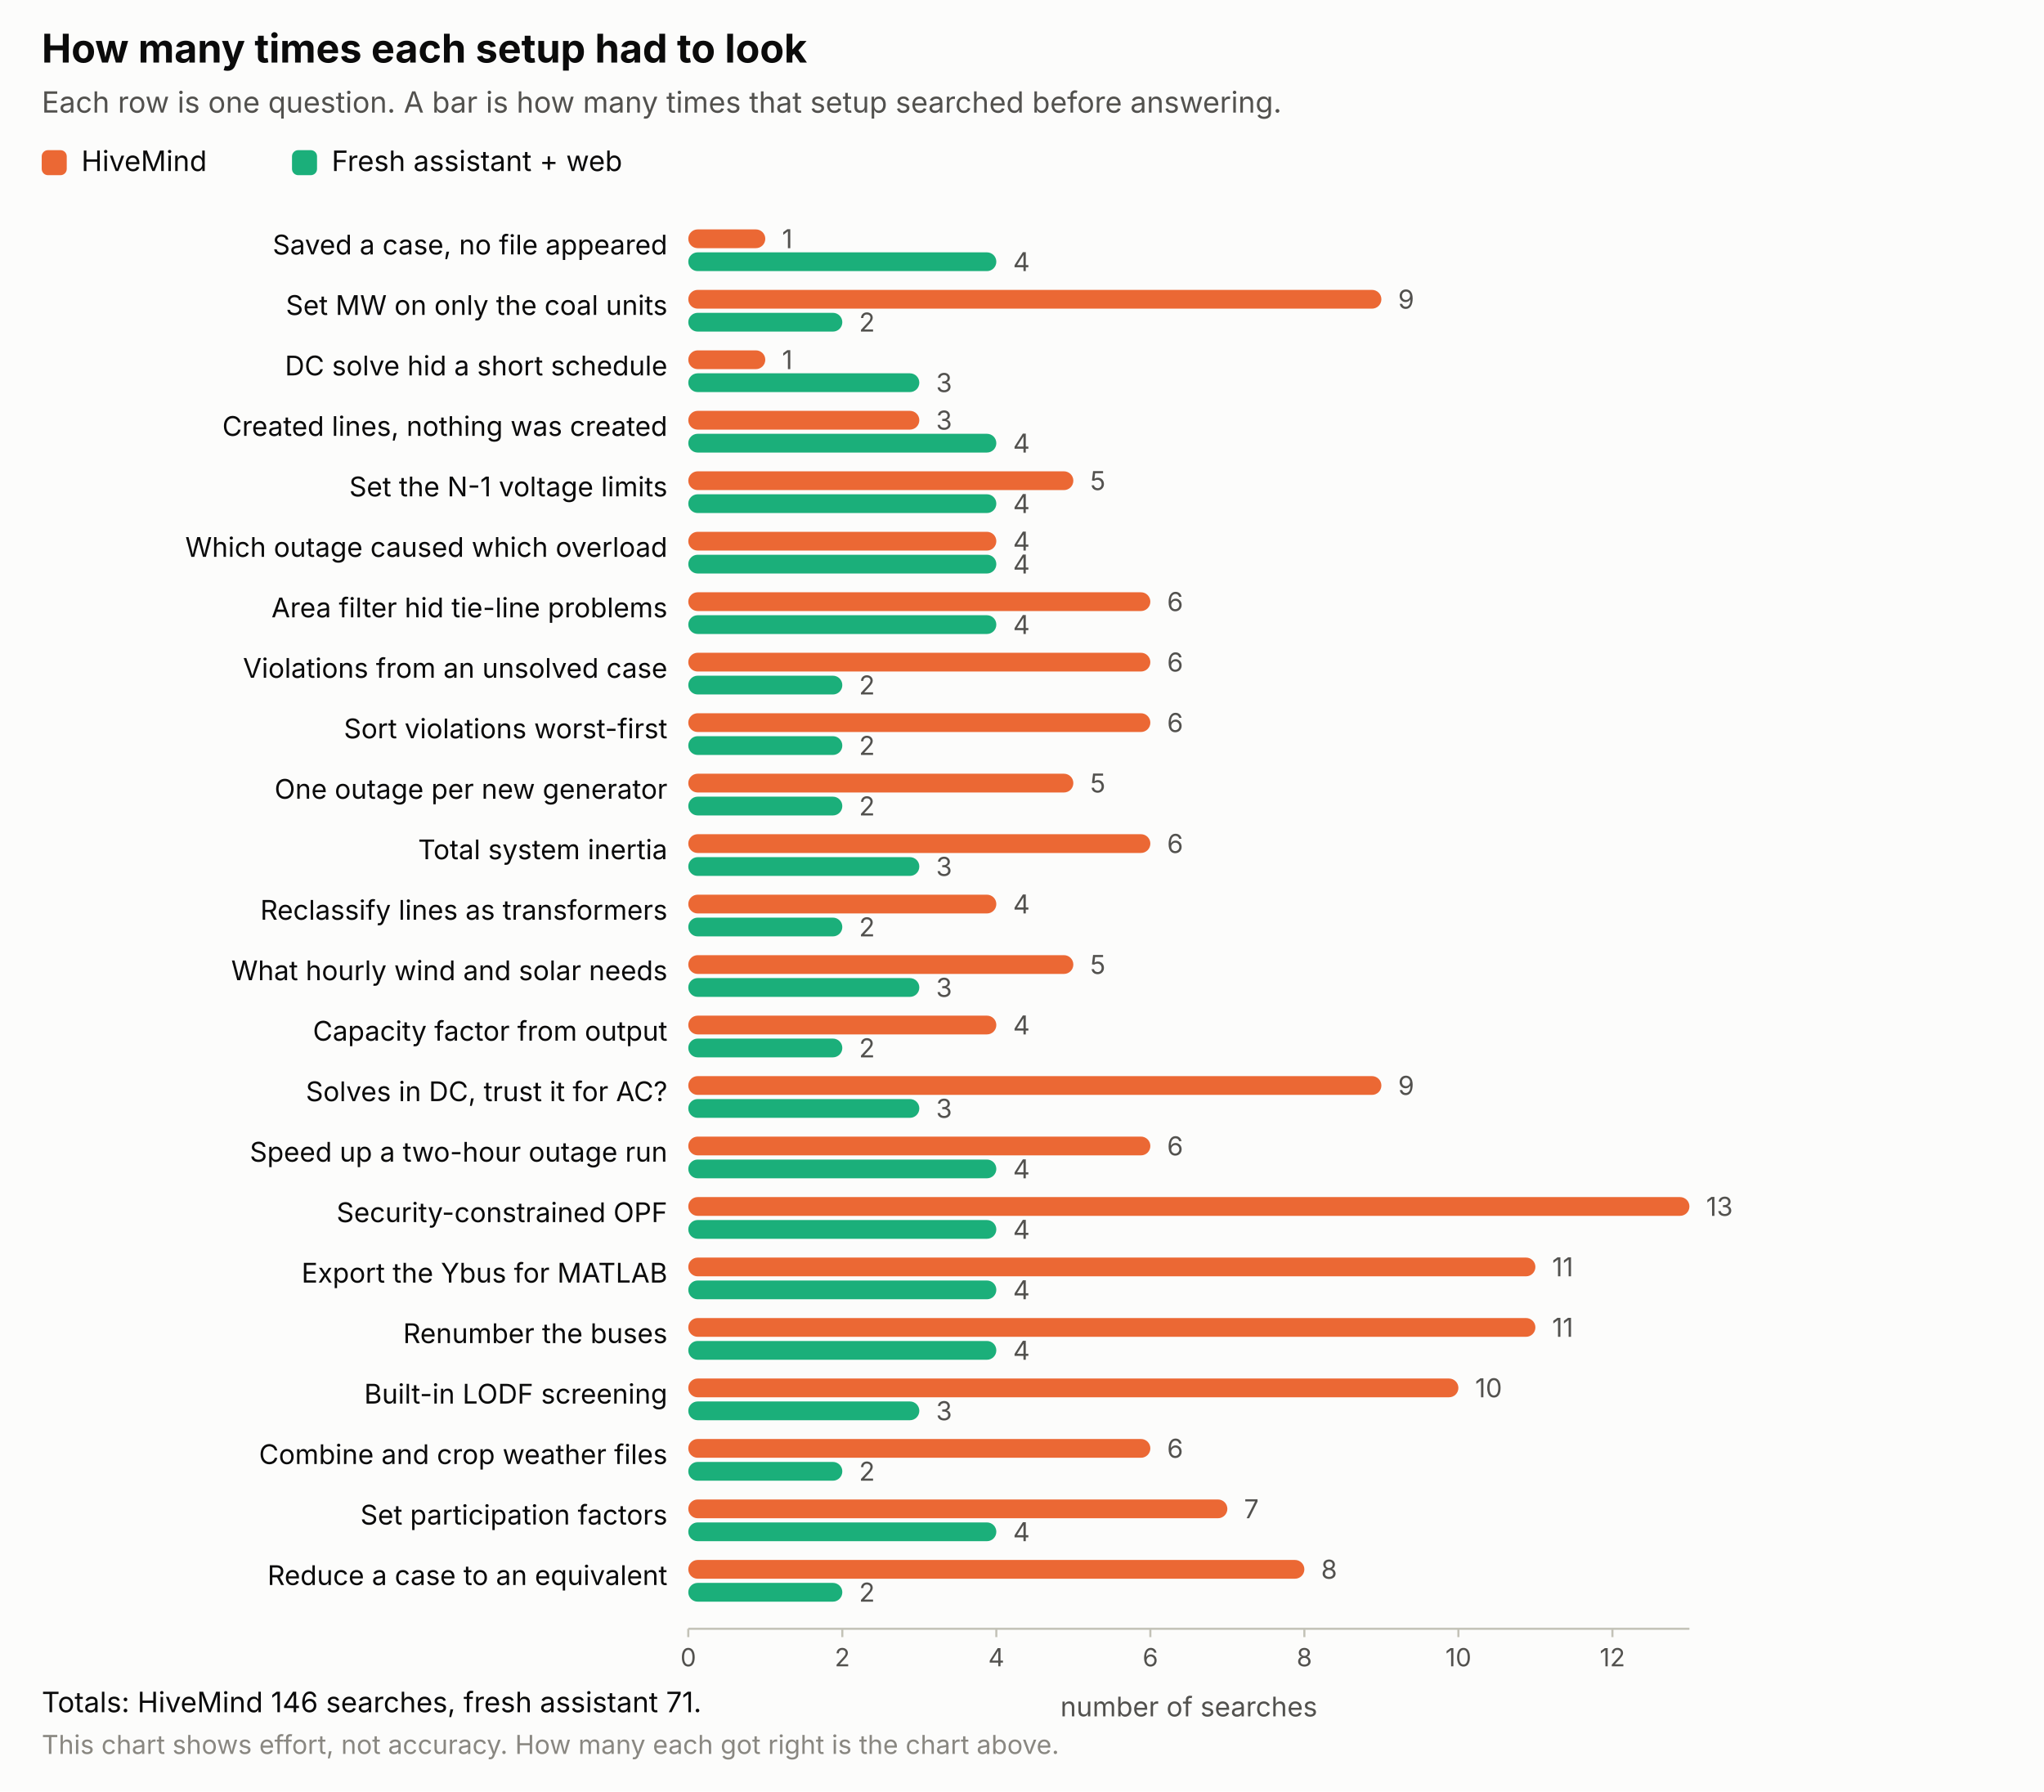
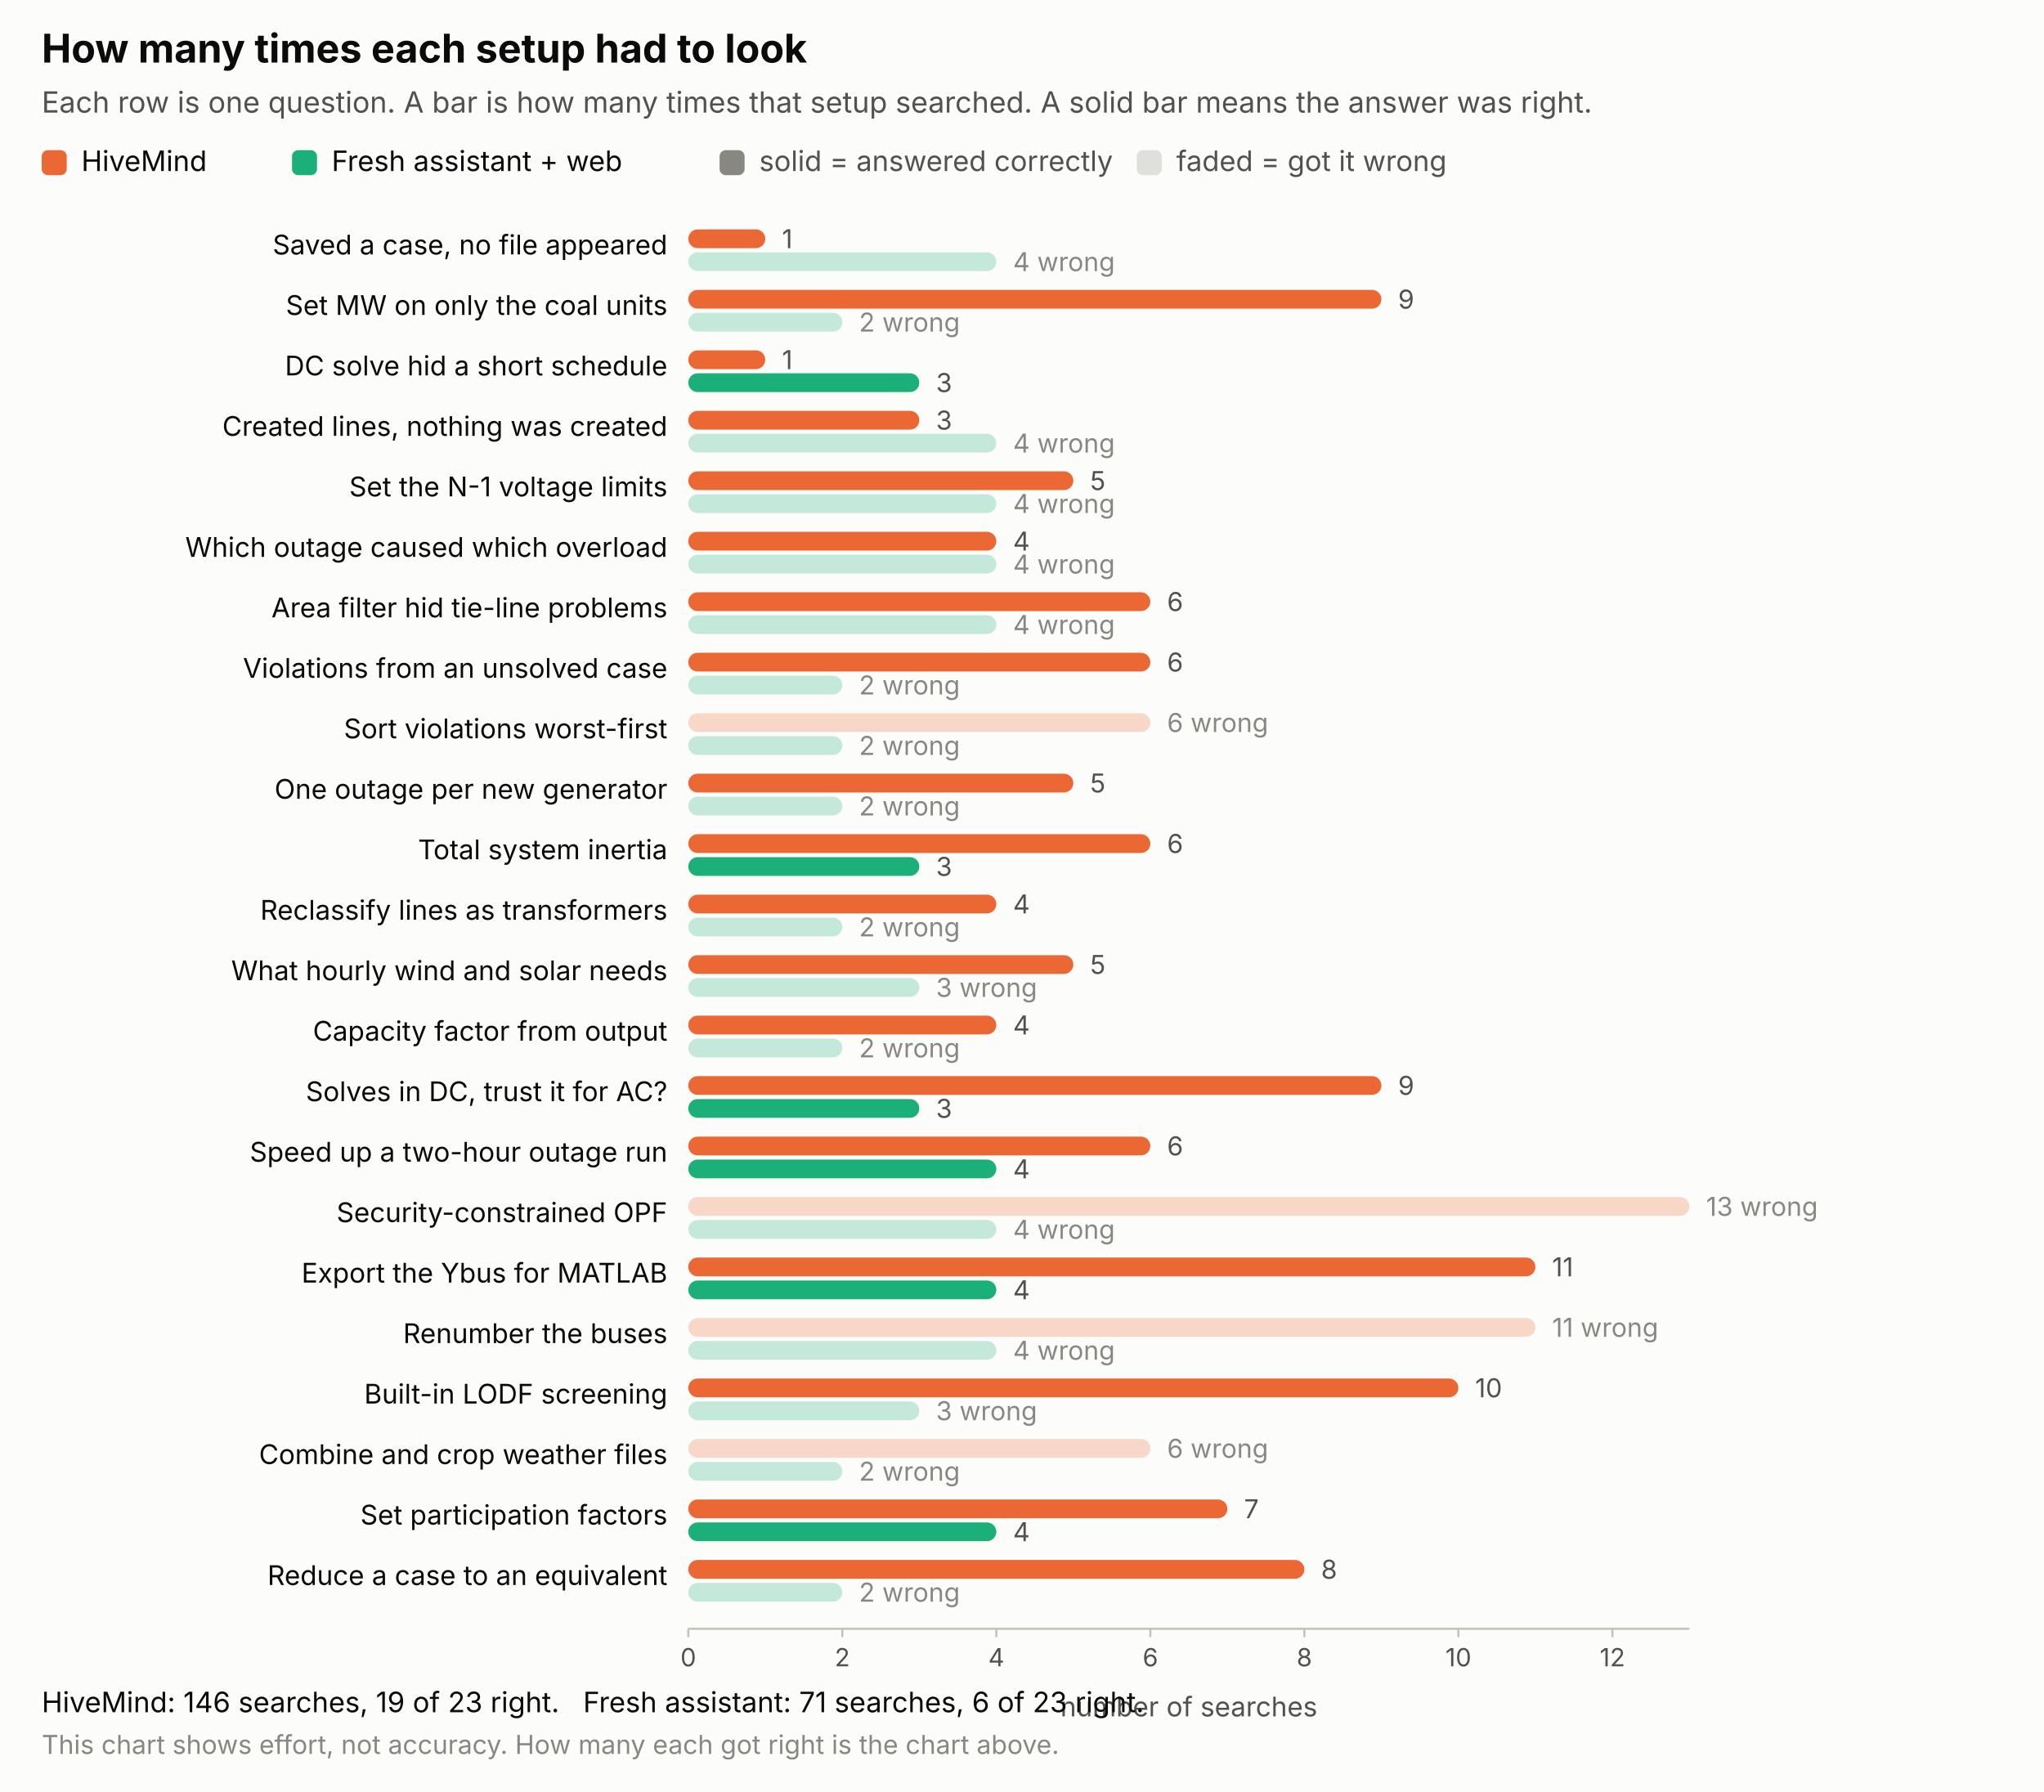
<svg xmlns="http://www.w3.org/2000/svg" width="980" height="859" viewBox="0 0 980 859" font-family="system-ui, -apple-system, Segoe UI, sans-serif">
  <rect x="0" y="0" width="980" height="859" fill="#fcfcfb" />
  <text x="20" y="30" font-size="19" font-weight="700" fill="#0b0b0b">How many times each setup had to look</text>
-   <text x="20" y="54" font-size="14" fill="#52514e">Each row is one question. A bar is how many times that setup searched before answering.</text>
+   <text x="20" y="54" font-size="14" fill="#52514e">Each row is one question. A bar is how many times that setup searched. A solid bar means the answer was right.</text>
  <rect x="20" y="72" width="12" height="12" rx="3" fill="#eb6834" />
  <text x="39" y="82" font-size="13.5" fill="#0b0b0b">HiveMind</text>
  <rect x="140" y="72" width="12" height="12" rx="3" fill="#1baf7a" />
  <text x="159" y="82" font-size="13.5" fill="#0b0b0b">Fresh assistant + web</text>
+   <rect x="345" y="72" width="12" height="12" rx="3" fill="#898781" />
+   <text x="364" y="82" font-size="13.5" fill="#52514e">solid = answered correctly</text>
+   <rect x="545" y="72" width="12" height="12" rx="3" fill="#898781" opacity="0.25" />
+   <text x="564" y="82" font-size="13.5" fill="#52514e">faded = got it wrong</text>
  <text x="320" y="122" font-size="13" fill="#0b0b0b" text-anchor="end">Saved a case, no file appeared</text>
-   <rect x="330" y="110" width="36.92" height="9" rx="4.5" fill="#eb6834" />
+   <rect x="330" y="110" width="36.92" height="9" rx="4.5" fill="#eb6834" opacity="1" />
  <text x="374.92" y="119" font-size="12.5" fill="#52514e">1</text>
-   <rect x="330" y="121" width="147.69" height="9" rx="4.5" fill="#1baf7a" />
-   <text x="485.69" y="130" font-size="12.5" fill="#52514e">4</text>
+   <rect x="330" y="121" width="147.69" height="9" rx="4.5" fill="#1baf7a" opacity="0.25" />
+   <text x="485.69" y="130" font-size="12.5" fill="#898781">4  wrong</text>
  <text x="320" y="151" font-size="13" fill="#0b0b0b" text-anchor="end">Set MW on only the coal units</text>
-   <rect x="330" y="139" width="332.31" height="9" rx="4.5" fill="#eb6834" />
+   <rect x="330" y="139" width="332.31" height="9" rx="4.5" fill="#eb6834" opacity="1" />
  <text x="670.31" y="148" font-size="12.5" fill="#52514e">9</text>
-   <rect x="330" y="150" width="73.85" height="9" rx="4.5" fill="#1baf7a" />
-   <text x="411.85" y="159" font-size="12.5" fill="#52514e">2</text>
+   <rect x="330" y="150" width="73.85" height="9" rx="4.5" fill="#1baf7a" opacity="0.25" />
+   <text x="411.85" y="159" font-size="12.5" fill="#898781">2  wrong</text>
  <text x="320" y="180" font-size="13" fill="#0b0b0b" text-anchor="end">DC solve hid a short schedule</text>
-   <rect x="330" y="168" width="36.92" height="9" rx="4.5" fill="#eb6834" />
+   <rect x="330" y="168" width="36.92" height="9" rx="4.5" fill="#eb6834" opacity="1" />
  <text x="374.92" y="177" font-size="12.5" fill="#52514e">1</text>
-   <rect x="330" y="179" width="110.77" height="9" rx="4.5" fill="#1baf7a" />
+   <rect x="330" y="179" width="110.77" height="9" rx="4.5" fill="#1baf7a" opacity="1" />
  <text x="448.77" y="188" font-size="12.5" fill="#52514e">3</text>
  <text x="320" y="209" font-size="13" fill="#0b0b0b" text-anchor="end">Created lines, nothing was created</text>
-   <rect x="330" y="197" width="110.77" height="9" rx="4.5" fill="#eb6834" />
+   <rect x="330" y="197" width="110.77" height="9" rx="4.5" fill="#eb6834" opacity="1" />
  <text x="448.77" y="206" font-size="12.5" fill="#52514e">3</text>
-   <rect x="330" y="208" width="147.69" height="9" rx="4.5" fill="#1baf7a" />
-   <text x="485.69" y="217" font-size="12.5" fill="#52514e">4</text>
+   <rect x="330" y="208" width="147.69" height="9" rx="4.5" fill="#1baf7a" opacity="0.25" />
+   <text x="485.69" y="217" font-size="12.5" fill="#898781">4  wrong</text>
  <text x="320" y="238" font-size="13" fill="#0b0b0b" text-anchor="end">Set the N-1 voltage limits</text>
-   <rect x="330" y="226" width="184.62" height="9" rx="4.5" fill="#eb6834" />
+   <rect x="330" y="226" width="184.62" height="9" rx="4.5" fill="#eb6834" opacity="1" />
  <text x="522.62" y="235" font-size="12.5" fill="#52514e">5</text>
-   <rect x="330" y="237" width="147.69" height="9" rx="4.5" fill="#1baf7a" />
-   <text x="485.69" y="246" font-size="12.5" fill="#52514e">4</text>
+   <rect x="330" y="237" width="147.69" height="9" rx="4.5" fill="#1baf7a" opacity="0.25" />
+   <text x="485.69" y="246" font-size="12.5" fill="#898781">4  wrong</text>
  <text x="320" y="267" font-size="13" fill="#0b0b0b" text-anchor="end">Which outage caused which overload</text>
-   <rect x="330" y="255" width="147.69" height="9" rx="4.5" fill="#eb6834" />
+   <rect x="330" y="255" width="147.69" height="9" rx="4.5" fill="#eb6834" opacity="1" />
  <text x="485.69" y="264" font-size="12.5" fill="#52514e">4</text>
-   <rect x="330" y="266" width="147.69" height="9" rx="4.5" fill="#1baf7a" />
-   <text x="485.69" y="275" font-size="12.5" fill="#52514e">4</text>
+   <rect x="330" y="266" width="147.69" height="9" rx="4.5" fill="#1baf7a" opacity="0.25" />
+   <text x="485.69" y="275" font-size="12.5" fill="#898781">4  wrong</text>
  <text x="320" y="296" font-size="13" fill="#0b0b0b" text-anchor="end">Area filter hid tie-line problems</text>
-   <rect x="330" y="284" width="221.54" height="9" rx="4.5" fill="#eb6834" />
+   <rect x="330" y="284" width="221.54" height="9" rx="4.5" fill="#eb6834" opacity="1" />
  <text x="559.54" y="293" font-size="12.5" fill="#52514e">6</text>
-   <rect x="330" y="295" width="147.69" height="9" rx="4.5" fill="#1baf7a" />
-   <text x="485.69" y="304" font-size="12.5" fill="#52514e">4</text>
+   <rect x="330" y="295" width="147.69" height="9" rx="4.5" fill="#1baf7a" opacity="0.25" />
+   <text x="485.69" y="304" font-size="12.5" fill="#898781">4  wrong</text>
  <text x="320" y="325" font-size="13" fill="#0b0b0b" text-anchor="end">Violations from an unsolved case</text>
-   <rect x="330" y="313" width="221.54" height="9" rx="4.5" fill="#eb6834" />
+   <rect x="330" y="313" width="221.54" height="9" rx="4.5" fill="#eb6834" opacity="1" />
  <text x="559.54" y="322" font-size="12.5" fill="#52514e">6</text>
-   <rect x="330" y="324" width="73.85" height="9" rx="4.5" fill="#1baf7a" />
-   <text x="411.85" y="333" font-size="12.5" fill="#52514e">2</text>
+   <rect x="330" y="324" width="73.85" height="9" rx="4.5" fill="#1baf7a" opacity="0.25" />
+   <text x="411.85" y="333" font-size="12.5" fill="#898781">2  wrong</text>
  <text x="320" y="354" font-size="13" fill="#0b0b0b" text-anchor="end">Sort violations worst-first</text>
-   <rect x="330" y="342" width="221.54" height="9" rx="4.5" fill="#eb6834" />
-   <text x="559.54" y="351" font-size="12.5" fill="#52514e">6</text>
-   <rect x="330" y="353" width="73.85" height="9" rx="4.5" fill="#1baf7a" />
-   <text x="411.85" y="362" font-size="12.5" fill="#52514e">2</text>
+   <rect x="330" y="342" width="221.54" height="9" rx="4.5" fill="#eb6834" opacity="0.25" />
+   <text x="559.54" y="351" font-size="12.5" fill="#898781">6  wrong</text>
+   <rect x="330" y="353" width="73.85" height="9" rx="4.5" fill="#1baf7a" opacity="0.25" />
+   <text x="411.85" y="362" font-size="12.5" fill="#898781">2  wrong</text>
  <text x="320" y="383" font-size="13" fill="#0b0b0b" text-anchor="end">One outage per new generator</text>
-   <rect x="330" y="371" width="184.62" height="9" rx="4.5" fill="#eb6834" />
+   <rect x="330" y="371" width="184.62" height="9" rx="4.5" fill="#eb6834" opacity="1" />
  <text x="522.62" y="380" font-size="12.5" fill="#52514e">5</text>
-   <rect x="330" y="382" width="73.85" height="9" rx="4.5" fill="#1baf7a" />
-   <text x="411.85" y="391" font-size="12.5" fill="#52514e">2</text>
+   <rect x="330" y="382" width="73.85" height="9" rx="4.5" fill="#1baf7a" opacity="0.25" />
+   <text x="411.85" y="391" font-size="12.5" fill="#898781">2  wrong</text>
  <text x="320" y="412" font-size="13" fill="#0b0b0b" text-anchor="end">Total system inertia</text>
-   <rect x="330" y="400" width="221.54" height="9" rx="4.5" fill="#eb6834" />
+   <rect x="330" y="400" width="221.54" height="9" rx="4.5" fill="#eb6834" opacity="1" />
  <text x="559.54" y="409" font-size="12.5" fill="#52514e">6</text>
-   <rect x="330" y="411" width="110.77" height="9" rx="4.5" fill="#1baf7a" />
+   <rect x="330" y="411" width="110.77" height="9" rx="4.5" fill="#1baf7a" opacity="1" />
  <text x="448.77" y="420" font-size="12.5" fill="#52514e">3</text>
  <text x="320" y="441" font-size="13" fill="#0b0b0b" text-anchor="end">Reclassify lines as transformers</text>
-   <rect x="330" y="429" width="147.69" height="9" rx="4.5" fill="#eb6834" />
+   <rect x="330" y="429" width="147.69" height="9" rx="4.5" fill="#eb6834" opacity="1" />
  <text x="485.69" y="438" font-size="12.5" fill="#52514e">4</text>
-   <rect x="330" y="440" width="73.85" height="9" rx="4.5" fill="#1baf7a" />
-   <text x="411.85" y="449" font-size="12.5" fill="#52514e">2</text>
+   <rect x="330" y="440" width="73.85" height="9" rx="4.5" fill="#1baf7a" opacity="0.25" />
+   <text x="411.85" y="449" font-size="12.5" fill="#898781">2  wrong</text>
  <text x="320" y="470" font-size="13" fill="#0b0b0b" text-anchor="end">What hourly wind and solar needs</text>
-   <rect x="330" y="458" width="184.62" height="9" rx="4.5" fill="#eb6834" />
+   <rect x="330" y="458" width="184.62" height="9" rx="4.5" fill="#eb6834" opacity="1" />
  <text x="522.62" y="467" font-size="12.5" fill="#52514e">5</text>
-   <rect x="330" y="469" width="110.77" height="9" rx="4.5" fill="#1baf7a" />
-   <text x="448.77" y="478" font-size="12.5" fill="#52514e">3</text>
+   <rect x="330" y="469" width="110.77" height="9" rx="4.5" fill="#1baf7a" opacity="0.25" />
+   <text x="448.77" y="478" font-size="12.5" fill="#898781">3  wrong</text>
  <text x="320" y="499" font-size="13" fill="#0b0b0b" text-anchor="end">Capacity factor from output</text>
-   <rect x="330" y="487" width="147.69" height="9" rx="4.5" fill="#eb6834" />
+   <rect x="330" y="487" width="147.69" height="9" rx="4.5" fill="#eb6834" opacity="1" />
  <text x="485.69" y="496" font-size="12.5" fill="#52514e">4</text>
-   <rect x="330" y="498" width="73.85" height="9" rx="4.5" fill="#1baf7a" />
-   <text x="411.85" y="507" font-size="12.5" fill="#52514e">2</text>
+   <rect x="330" y="498" width="73.85" height="9" rx="4.5" fill="#1baf7a" opacity="0.25" />
+   <text x="411.85" y="507" font-size="12.5" fill="#898781">2  wrong</text>
  <text x="320" y="528" font-size="13" fill="#0b0b0b" text-anchor="end">Solves in DC, trust it for AC?</text>
-   <rect x="330" y="516" width="332.31" height="9" rx="4.5" fill="#eb6834" />
+   <rect x="330" y="516" width="332.31" height="9" rx="4.5" fill="#eb6834" opacity="1" />
  <text x="670.31" y="525" font-size="12.5" fill="#52514e">9</text>
-   <rect x="330" y="527" width="110.77" height="9" rx="4.5" fill="#1baf7a" />
+   <rect x="330" y="527" width="110.77" height="9" rx="4.5" fill="#1baf7a" opacity="1" />
  <text x="448.77" y="536" font-size="12.5" fill="#52514e">3</text>
  <text x="320" y="557" font-size="13" fill="#0b0b0b" text-anchor="end">Speed up a two-hour outage run</text>
-   <rect x="330" y="545" width="221.54" height="9" rx="4.5" fill="#eb6834" />
+   <rect x="330" y="545" width="221.54" height="9" rx="4.5" fill="#eb6834" opacity="1" />
  <text x="559.54" y="554" font-size="12.5" fill="#52514e">6</text>
-   <rect x="330" y="556" width="147.69" height="9" rx="4.5" fill="#1baf7a" />
+   <rect x="330" y="556" width="147.69" height="9" rx="4.5" fill="#1baf7a" opacity="1" />
  <text x="485.69" y="565" font-size="12.5" fill="#52514e">4</text>
  <text x="320" y="586" font-size="13" fill="#0b0b0b" text-anchor="end">Security-constrained OPF</text>
-   <rect x="330" y="574" width="480.00" height="9" rx="4.5" fill="#eb6834" />
-   <text x="818.00" y="583" font-size="12.5" fill="#52514e">13</text>
-   <rect x="330" y="585" width="147.69" height="9" rx="4.5" fill="#1baf7a" />
-   <text x="485.69" y="594" font-size="12.5" fill="#52514e">4</text>
+   <rect x="330" y="574" width="480.00" height="9" rx="4.5" fill="#eb6834" opacity="0.25" />
+   <text x="818.00" y="583" font-size="12.5" fill="#898781">13  wrong</text>
+   <rect x="330" y="585" width="147.69" height="9" rx="4.5" fill="#1baf7a" opacity="0.25" />
+   <text x="485.69" y="594" font-size="12.5" fill="#898781">4  wrong</text>
  <text x="320" y="615" font-size="13" fill="#0b0b0b" text-anchor="end">Export the Ybus for MATLAB</text>
-   <rect x="330" y="603" width="406.15" height="9" rx="4.5" fill="#eb6834" />
+   <rect x="330" y="603" width="406.15" height="9" rx="4.5" fill="#eb6834" opacity="1" />
  <text x="744.15" y="612" font-size="12.5" fill="#52514e">11</text>
-   <rect x="330" y="614" width="147.69" height="9" rx="4.5" fill="#1baf7a" />
+   <rect x="330" y="614" width="147.69" height="9" rx="4.5" fill="#1baf7a" opacity="1" />
  <text x="485.69" y="623" font-size="12.5" fill="#52514e">4</text>
  <text x="320" y="644" font-size="13" fill="#0b0b0b" text-anchor="end">Renumber the buses</text>
-   <rect x="330" y="632" width="406.15" height="9" rx="4.5" fill="#eb6834" />
-   <text x="744.15" y="641" font-size="12.5" fill="#52514e">11</text>
-   <rect x="330" y="643" width="147.69" height="9" rx="4.5" fill="#1baf7a" />
-   <text x="485.69" y="652" font-size="12.5" fill="#52514e">4</text>
+   <rect x="330" y="632" width="406.15" height="9" rx="4.5" fill="#eb6834" opacity="0.25" />
+   <text x="744.15" y="641" font-size="12.5" fill="#898781">11  wrong</text>
+   <rect x="330" y="643" width="147.69" height="9" rx="4.5" fill="#1baf7a" opacity="0.25" />
+   <text x="485.69" y="652" font-size="12.5" fill="#898781">4  wrong</text>
  <text x="320" y="673" font-size="13" fill="#0b0b0b" text-anchor="end">Built-in LODF screening</text>
-   <rect x="330" y="661" width="369.23" height="9" rx="4.5" fill="#eb6834" />
+   <rect x="330" y="661" width="369.23" height="9" rx="4.5" fill="#eb6834" opacity="1" />
  <text x="707.23" y="670" font-size="12.5" fill="#52514e">10</text>
-   <rect x="330" y="672" width="110.77" height="9" rx="4.5" fill="#1baf7a" />
-   <text x="448.77" y="681" font-size="12.5" fill="#52514e">3</text>
+   <rect x="330" y="672" width="110.77" height="9" rx="4.5" fill="#1baf7a" opacity="0.25" />
+   <text x="448.77" y="681" font-size="12.5" fill="#898781">3  wrong</text>
  <text x="320" y="702" font-size="13" fill="#0b0b0b" text-anchor="end">Combine and crop weather files</text>
-   <rect x="330" y="690" width="221.54" height="9" rx="4.5" fill="#eb6834" />
-   <text x="559.54" y="699" font-size="12.5" fill="#52514e">6</text>
-   <rect x="330" y="701" width="73.85" height="9" rx="4.5" fill="#1baf7a" />
-   <text x="411.85" y="710" font-size="12.5" fill="#52514e">2</text>
+   <rect x="330" y="690" width="221.54" height="9" rx="4.5" fill="#eb6834" opacity="0.25" />
+   <text x="559.54" y="699" font-size="12.5" fill="#898781">6  wrong</text>
+   <rect x="330" y="701" width="73.85" height="9" rx="4.5" fill="#1baf7a" opacity="0.25" />
+   <text x="411.85" y="710" font-size="12.5" fill="#898781">2  wrong</text>
  <text x="320" y="731" font-size="13" fill="#0b0b0b" text-anchor="end">Set participation factors</text>
-   <rect x="330" y="719" width="258.46" height="9" rx="4.5" fill="#eb6834" />
+   <rect x="330" y="719" width="258.46" height="9" rx="4.5" fill="#eb6834" opacity="1" />
  <text x="596.46" y="728" font-size="12.5" fill="#52514e">7</text>
-   <rect x="330" y="730" width="147.69" height="9" rx="4.5" fill="#1baf7a" />
+   <rect x="330" y="730" width="147.69" height="9" rx="4.5" fill="#1baf7a" opacity="1" />
  <text x="485.69" y="739" font-size="12.5" fill="#52514e">4</text>
  <text x="320" y="760" font-size="13" fill="#0b0b0b" text-anchor="end">Reduce a case to an equivalent</text>
-   <rect x="330" y="748" width="295.38" height="9" rx="4.5" fill="#eb6834" />
+   <rect x="330" y="748" width="295.38" height="9" rx="4.5" fill="#eb6834" opacity="1" />
  <text x="633.38" y="757" font-size="12.5" fill="#52514e">8</text>
-   <rect x="330" y="759" width="73.85" height="9" rx="4.5" fill="#1baf7a" />
-   <text x="411.85" y="768" font-size="12.5" fill="#52514e">2</text>
+   <rect x="330" y="759" width="73.85" height="9" rx="4.5" fill="#1baf7a" opacity="0.25" />
+   <text x="411.85" y="768" font-size="12.5" fill="#898781">2  wrong</text>
  <line x1="330" y1="781" x2="810" y2="781" stroke="#c3c2b7" stroke-width="1" />
  <line x1="330.00" y1="781" x2="330.00" y2="785" stroke="#c3c2b7" stroke-width="1" />
  <text x="330.00" y="799" font-size="12" fill="#52514e" text-anchor="middle">0</text>
  <line x1="403.85" y1="781" x2="403.85" y2="785" stroke="#c3c2b7" stroke-width="1" />
  <text x="403.85" y="799" font-size="12" fill="#52514e" text-anchor="middle">2</text>
  <line x1="477.69" y1="781" x2="477.69" y2="785" stroke="#c3c2b7" stroke-width="1" />
  <text x="477.69" y="799" font-size="12" fill="#52514e" text-anchor="middle">4</text>
  <line x1="551.54" y1="781" x2="551.54" y2="785" stroke="#c3c2b7" stroke-width="1" />
  <text x="551.54" y="799" font-size="12" fill="#52514e" text-anchor="middle">6</text>
  <line x1="625.38" y1="781" x2="625.38" y2="785" stroke="#c3c2b7" stroke-width="1" />
  <text x="625.38" y="799" font-size="12" fill="#52514e" text-anchor="middle">8</text>
  <line x1="699.23" y1="781" x2="699.23" y2="785" stroke="#c3c2b7" stroke-width="1" />
  <text x="699.23" y="799" font-size="12" fill="#52514e" text-anchor="middle">10</text>
  <line x1="773.08" y1="781" x2="773.08" y2="785" stroke="#c3c2b7" stroke-width="1" />
  <text x="773.08" y="799" font-size="12" fill="#52514e" text-anchor="middle">12</text>
  <text x="570" y="823" font-size="13" fill="#52514e" text-anchor="middle">number of searches</text>
-   <text x="20" y="821" font-size="13.5" fill="#0b0b0b">Totals: HiveMind 146 searches, fresh assistant 71.</text>
+   <text x="20" y="821" font-size="13.5" fill="#0b0b0b">HiveMind: 146 searches, 19 of 23 right.   Fresh assistant: 71 searches, 6 of 23 right.</text>
  <text x="20" y="841" font-size="12.5" fill="#898781">This chart shows effort, not accuracy. How many each got right is the chart above.</text>
</svg>
